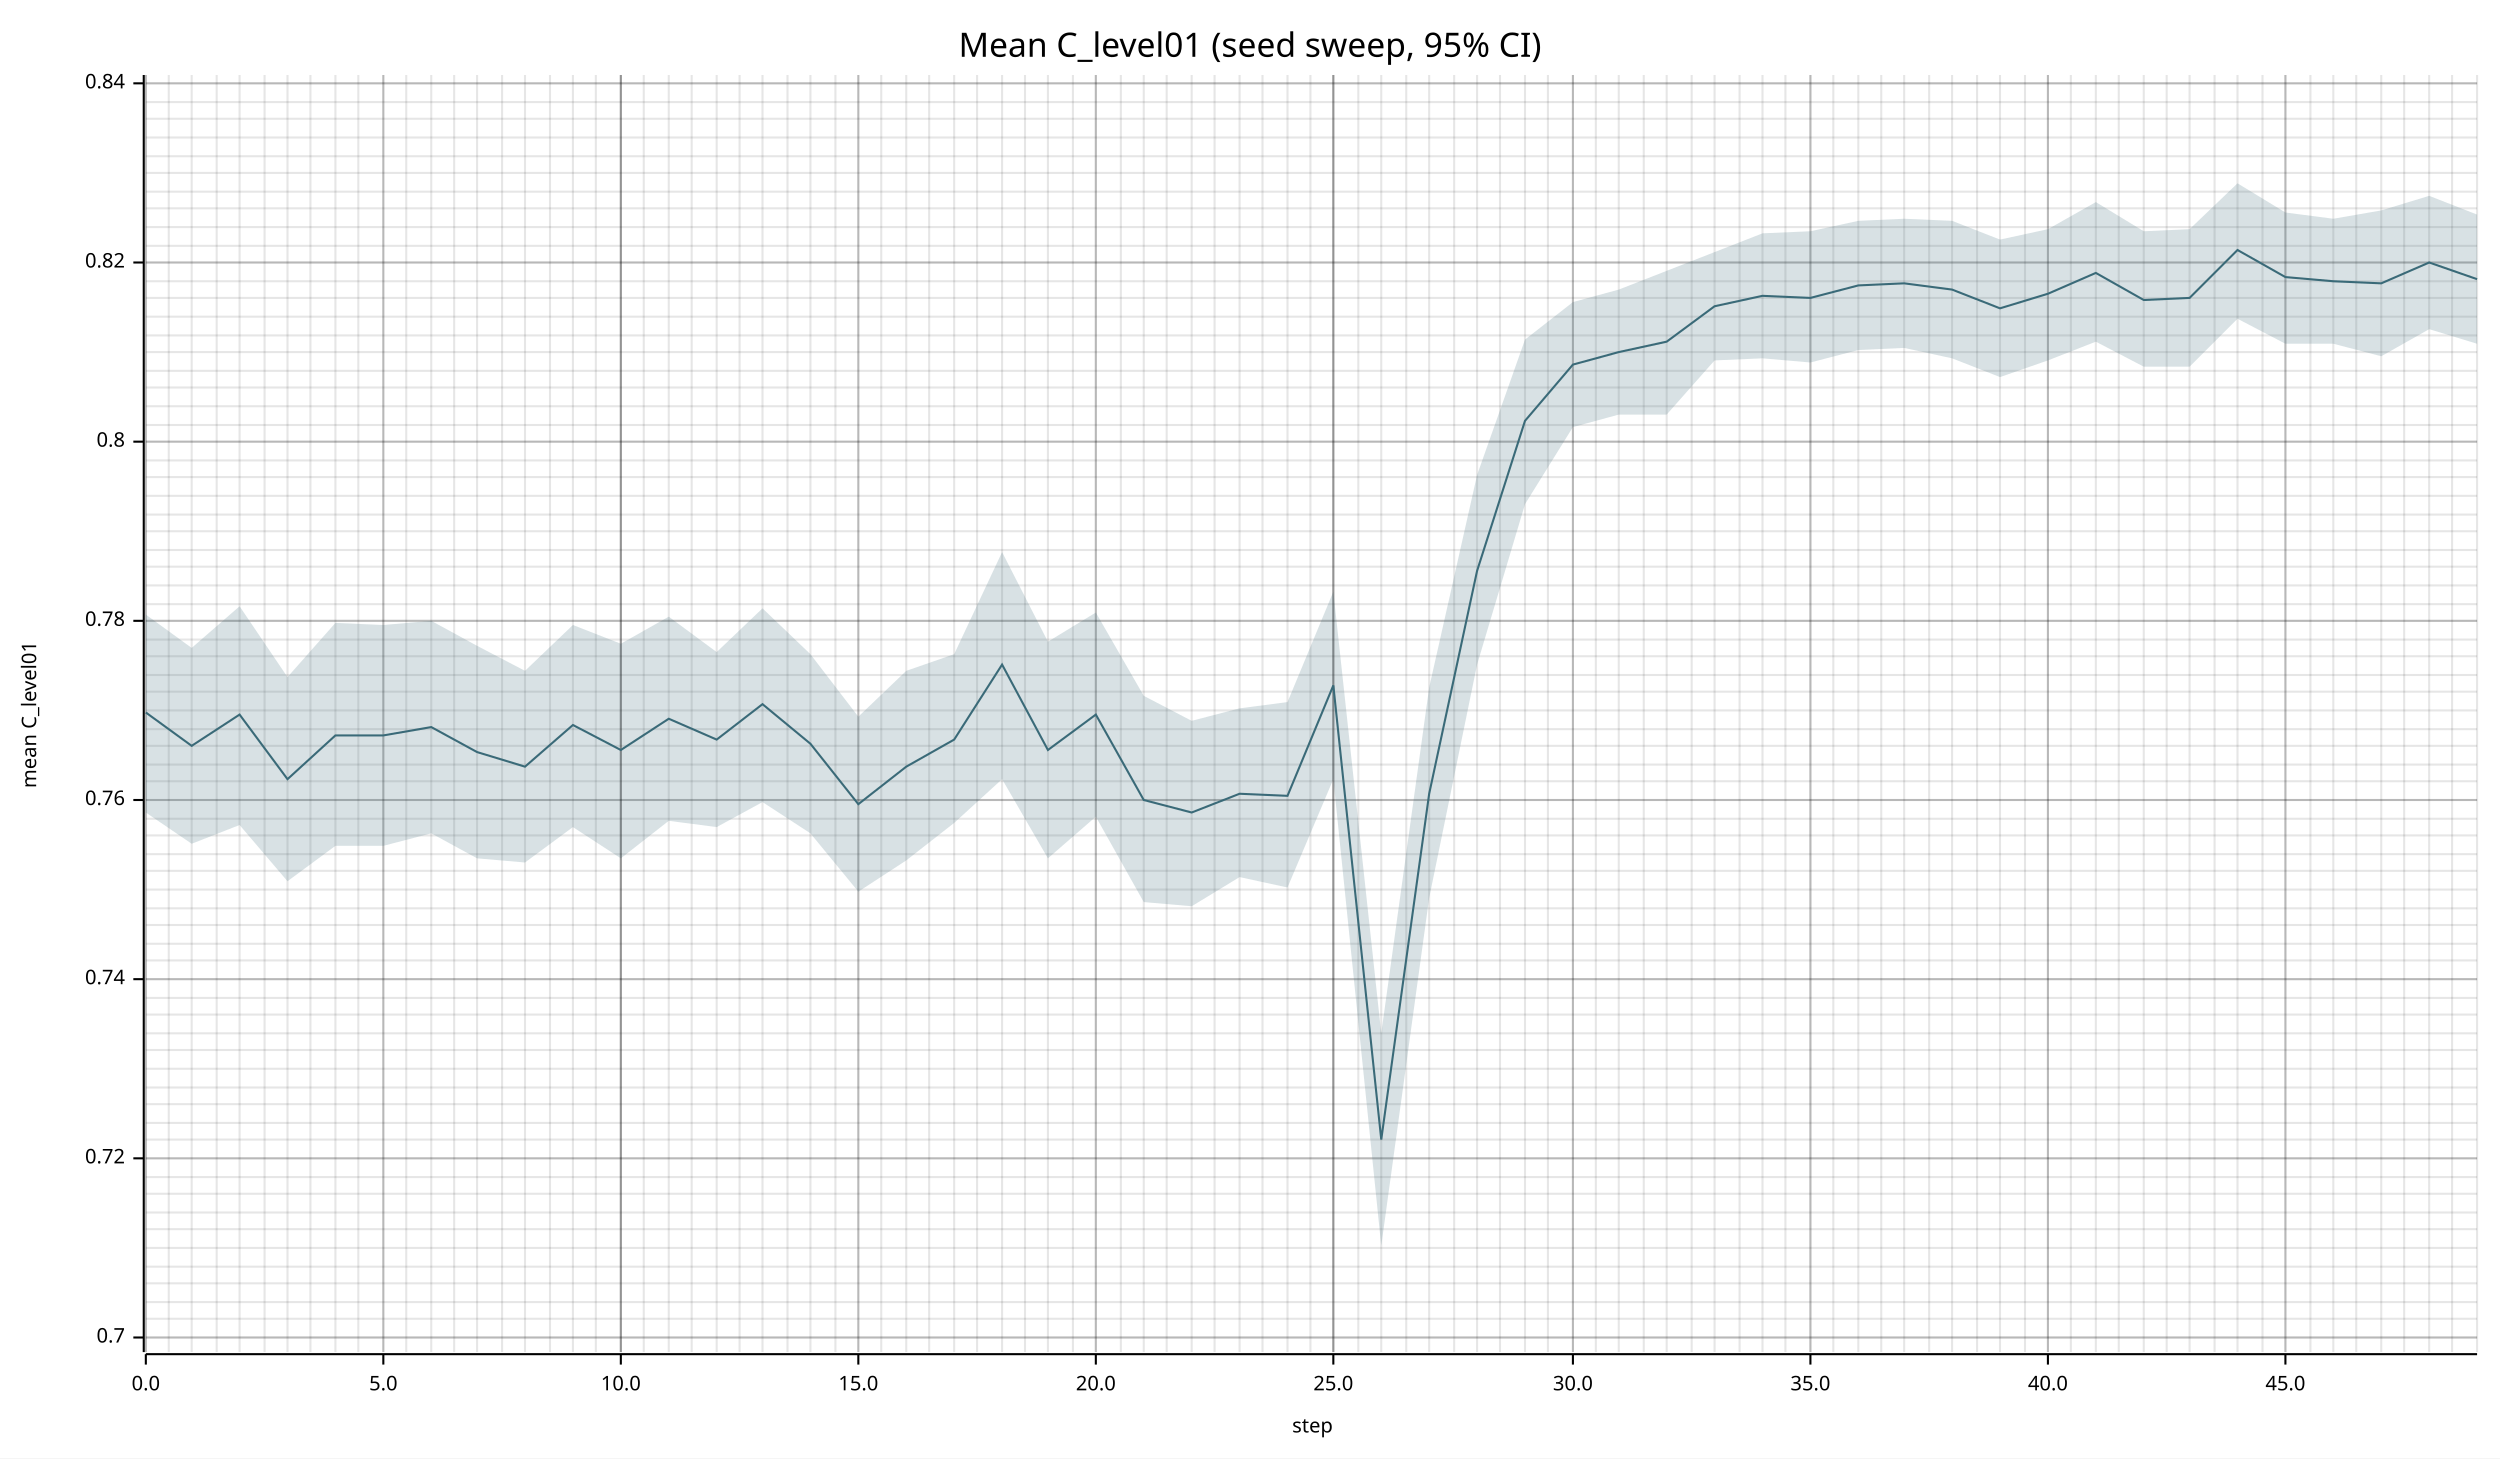
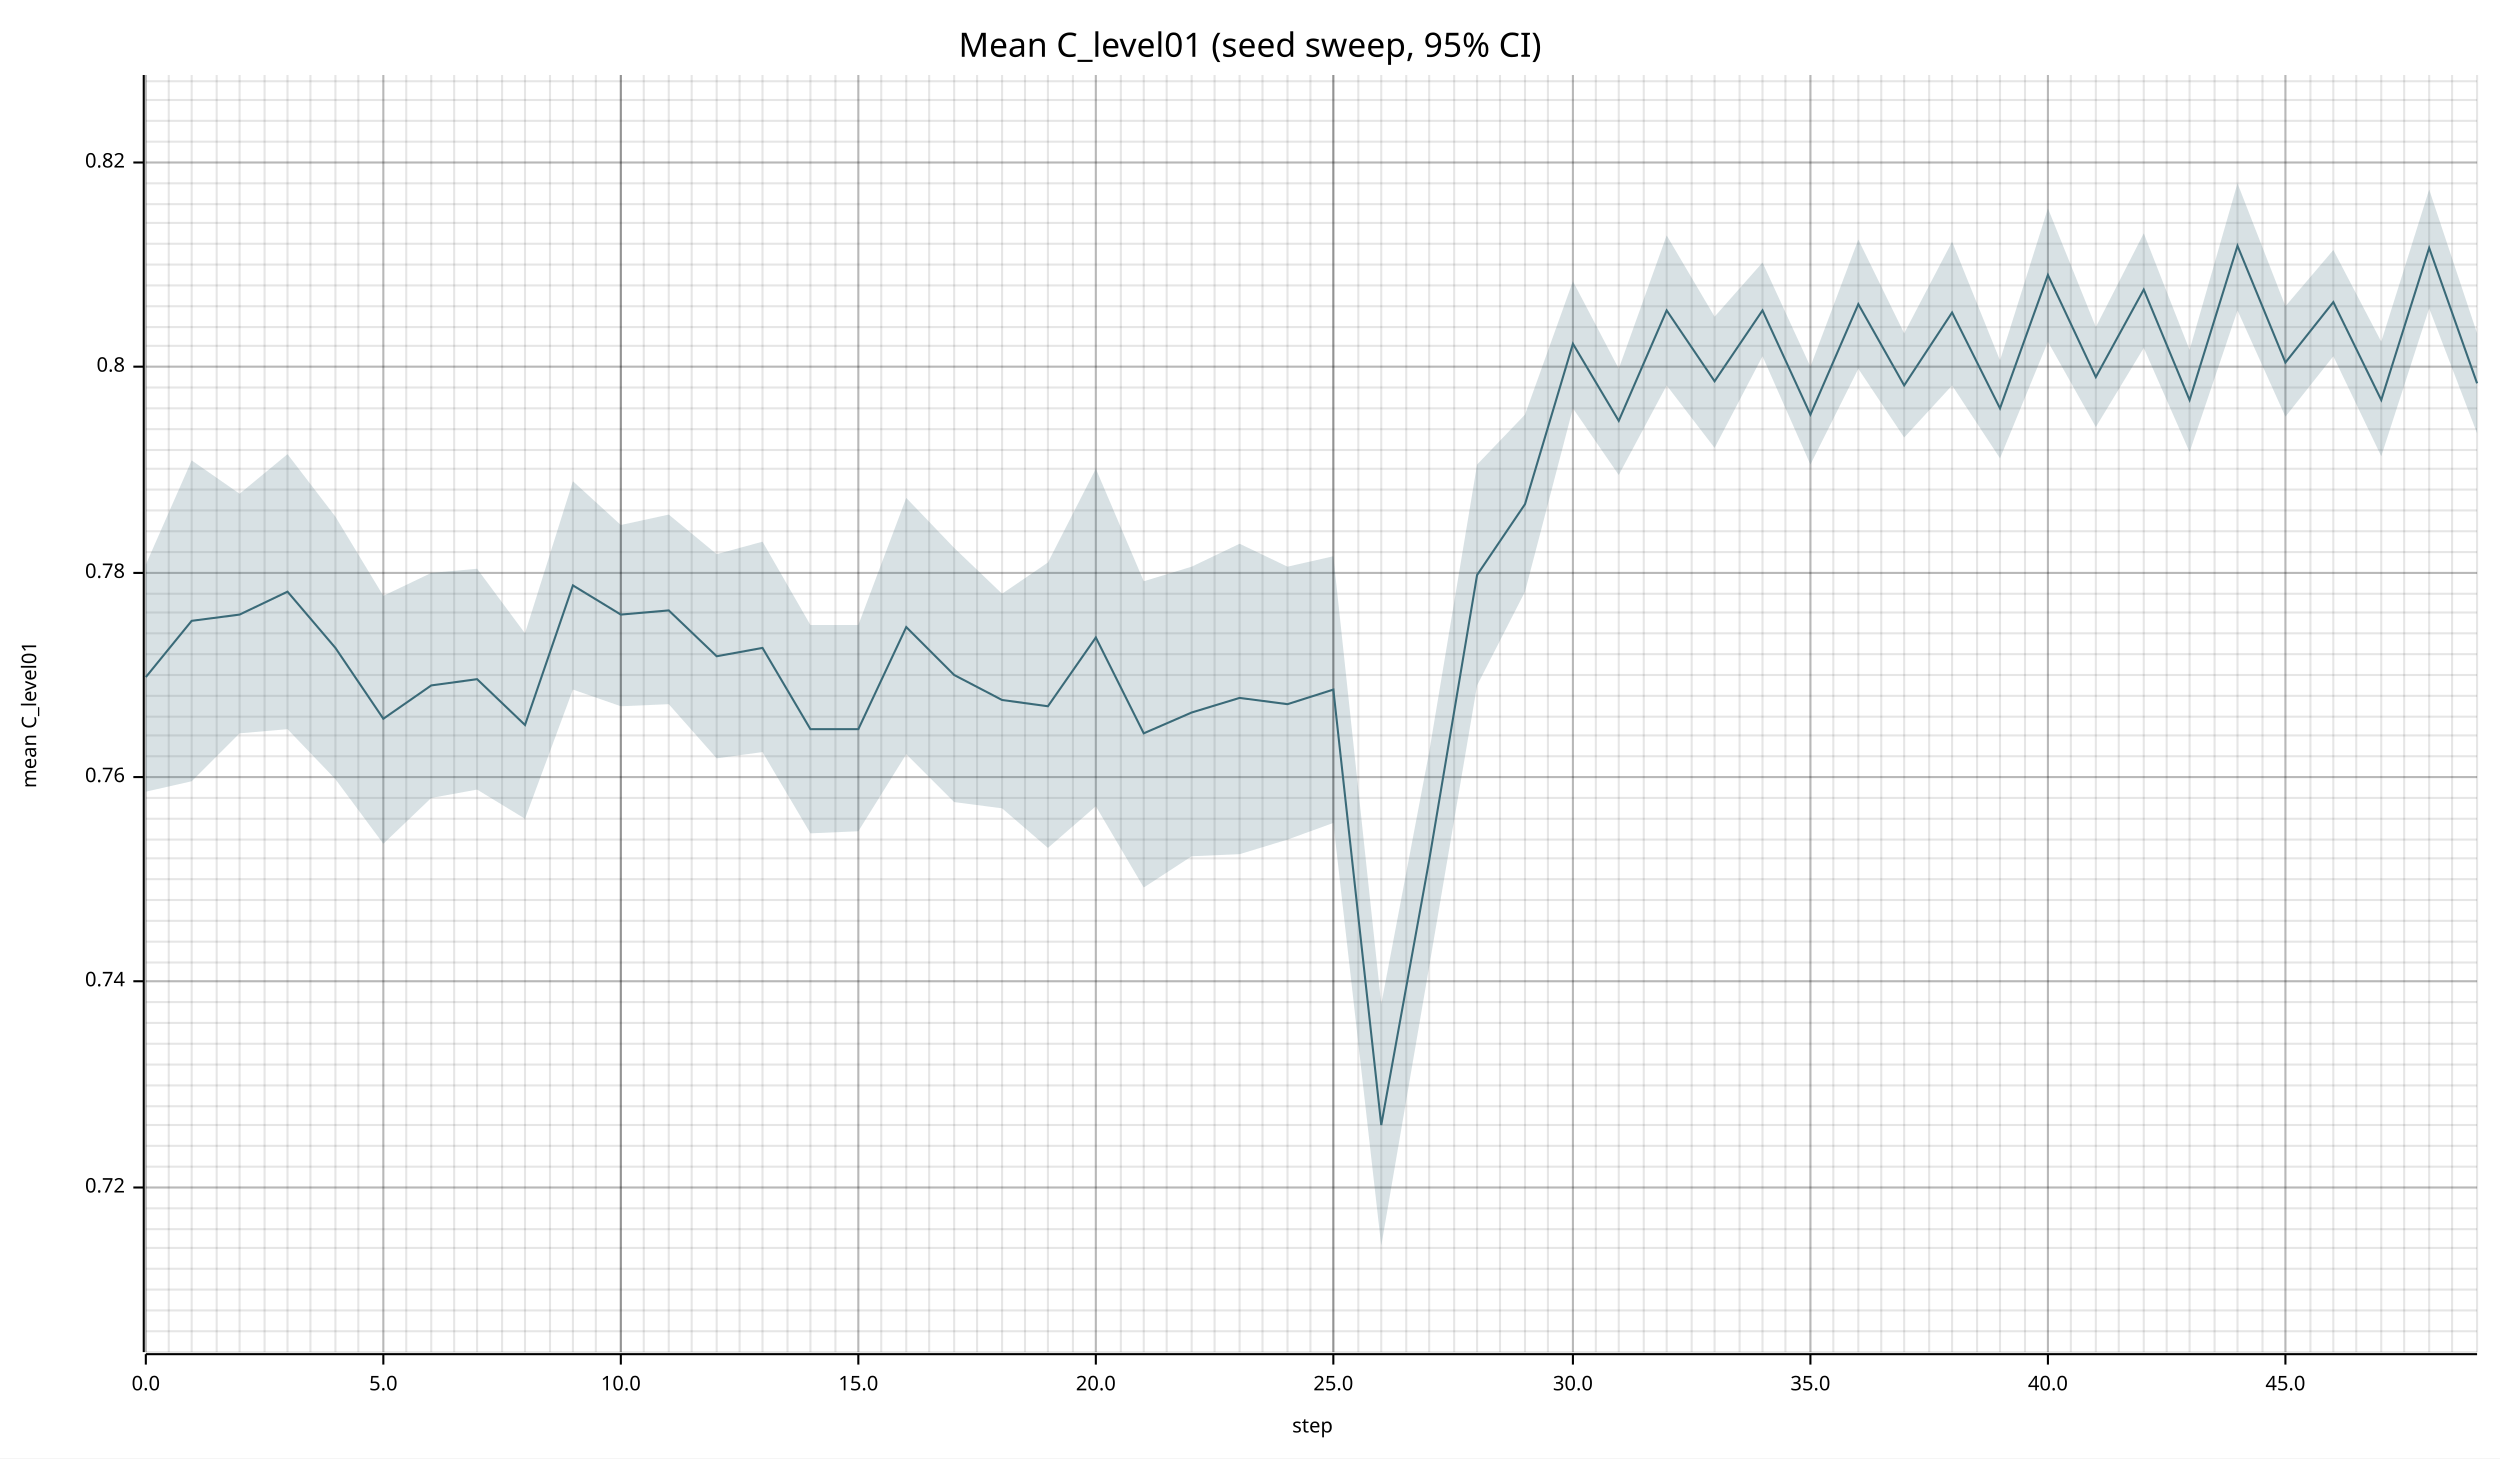
<svg xmlns="http://www.w3.org/2000/svg" width="1200" height="700" viewBox="0 0 1200 700">
  <rect x="0" y="0" width="1200" height="700" opacity="1" fill="#FFFFFF" stroke="none" />
  <text x="600" y="15" dy="0.76em" text-anchor="middle" font-family="sans-serif" font-size="16.129" opacity="1" fill="#000000">
Mean C_level01 (seed sweep, 95% CI)
</text>
  <line opacity="0.1" stroke="#000000" stroke-width="1" x1="70" y1="649" x2="70" y2="36" />
  <line opacity="0.1" stroke="#000000" stroke-width="1" x1="81" y1="649" x2="81" y2="36" />
  <line opacity="0.1" stroke="#000000" stroke-width="1" x1="92" y1="649" x2="92" y2="36" />
  <line opacity="0.1" stroke="#000000" stroke-width="1" x1="104" y1="649" x2="104" y2="36" />
  <line opacity="0.1" stroke="#000000" stroke-width="1" x1="115" y1="649" x2="115" y2="36" />
  <line opacity="0.1" stroke="#000000" stroke-width="1" x1="127" y1="649" x2="127" y2="36" />
  <line opacity="0.1" stroke="#000000" stroke-width="1" x1="138" y1="649" x2="138" y2="36" />
  <line opacity="0.1" stroke="#000000" stroke-width="1" x1="149" y1="649" x2="149" y2="36" />
  <line opacity="0.1" stroke="#000000" stroke-width="1" x1="161" y1="649" x2="161" y2="36" />
  <line opacity="0.1" stroke="#000000" stroke-width="1" x1="172" y1="649" x2="172" y2="36" />
  <line opacity="0.1" stroke="#000000" stroke-width="1" x1="184" y1="649" x2="184" y2="36" />
  <line opacity="0.1" stroke="#000000" stroke-width="1" x1="195" y1="649" x2="195" y2="36" />
  <line opacity="0.1" stroke="#000000" stroke-width="1" x1="207" y1="649" x2="207" y2="36" />
  <line opacity="0.1" stroke="#000000" stroke-width="1" x1="218" y1="649" x2="218" y2="36" />
  <line opacity="0.1" stroke="#000000" stroke-width="1" x1="229" y1="649" x2="229" y2="36" />
  <line opacity="0.1" stroke="#000000" stroke-width="1" x1="241" y1="649" x2="241" y2="36" />
  <line opacity="0.1" stroke="#000000" stroke-width="1" x1="252" y1="649" x2="252" y2="36" />
  <line opacity="0.1" stroke="#000000" stroke-width="1" x1="264" y1="649" x2="264" y2="36" />
  <line opacity="0.1" stroke="#000000" stroke-width="1" x1="275" y1="649" x2="275" y2="36" />
  <line opacity="0.1" stroke="#000000" stroke-width="1" x1="286" y1="649" x2="286" y2="36" />
  <line opacity="0.1" stroke="#000000" stroke-width="1" x1="298" y1="649" x2="298" y2="36" />
  <line opacity="0.1" stroke="#000000" stroke-width="1" x1="309" y1="649" x2="309" y2="36" />
  <line opacity="0.1" stroke="#000000" stroke-width="1" x1="321" y1="649" x2="321" y2="36" />
  <line opacity="0.1" stroke="#000000" stroke-width="1" x1="332" y1="649" x2="332" y2="36" />
  <line opacity="0.1" stroke="#000000" stroke-width="1" x1="344" y1="649" x2="344" y2="36" />
  <line opacity="0.1" stroke="#000000" stroke-width="1" x1="355" y1="649" x2="355" y2="36" />
  <line opacity="0.1" stroke="#000000" stroke-width="1" x1="366" y1="649" x2="366" y2="36" />
  <line opacity="0.1" stroke="#000000" stroke-width="1" x1="378" y1="649" x2="378" y2="36" />
  <line opacity="0.1" stroke="#000000" stroke-width="1" x1="389" y1="649" x2="389" y2="36" />
  <line opacity="0.1" stroke="#000000" stroke-width="1" x1="401" y1="649" x2="401" y2="36" />
  <line opacity="0.1" stroke="#000000" stroke-width="1" x1="412" y1="649" x2="412" y2="36" />
  <line opacity="0.1" stroke="#000000" stroke-width="1" x1="423" y1="649" x2="423" y2="36" />
  <line opacity="0.1" stroke="#000000" stroke-width="1" x1="435" y1="649" x2="435" y2="36" />
  <line opacity="0.1" stroke="#000000" stroke-width="1" x1="446" y1="649" x2="446" y2="36" />
  <line opacity="0.1" stroke="#000000" stroke-width="1" x1="458" y1="649" x2="458" y2="36" />
  <line opacity="0.1" stroke="#000000" stroke-width="1" x1="469" y1="649" x2="469" y2="36" />
  <line opacity="0.1" stroke="#000000" stroke-width="1" x1="481" y1="649" x2="481" y2="36" />
  <line opacity="0.1" stroke="#000000" stroke-width="1" x1="492" y1="649" x2="492" y2="36" />
  <line opacity="0.1" stroke="#000000" stroke-width="1" x1="503" y1="649" x2="503" y2="36" />
  <line opacity="0.1" stroke="#000000" stroke-width="1" x1="515" y1="649" x2="515" y2="36" />
  <line opacity="0.1" stroke="#000000" stroke-width="1" x1="526" y1="649" x2="526" y2="36" />
  <line opacity="0.1" stroke="#000000" stroke-width="1" x1="538" y1="649" x2="538" y2="36" />
  <line opacity="0.1" stroke="#000000" stroke-width="1" x1="549" y1="649" x2="549" y2="36" />
  <line opacity="0.1" stroke="#000000" stroke-width="1" x1="560" y1="649" x2="560" y2="36" />
  <line opacity="0.1" stroke="#000000" stroke-width="1" x1="572" y1="649" x2="572" y2="36" />
  <line opacity="0.1" stroke="#000000" stroke-width="1" x1="583" y1="649" x2="583" y2="36" />
  <line opacity="0.1" stroke="#000000" stroke-width="1" x1="595" y1="649" x2="595" y2="36" />
  <line opacity="0.1" stroke="#000000" stroke-width="1" x1="606" y1="649" x2="606" y2="36" />
  <line opacity="0.1" stroke="#000000" stroke-width="1" x1="618" y1="649" x2="618" y2="36" />
  <line opacity="0.1" stroke="#000000" stroke-width="1" x1="629" y1="649" x2="629" y2="36" />
  <line opacity="0.1" stroke="#000000" stroke-width="1" x1="640" y1="649" x2="640" y2="36" />
  <line opacity="0.1" stroke="#000000" stroke-width="1" x1="652" y1="649" x2="652" y2="36" />
  <line opacity="0.1" stroke="#000000" stroke-width="1" x1="663" y1="649" x2="663" y2="36" />
  <line opacity="0.1" stroke="#000000" stroke-width="1" x1="675" y1="649" x2="675" y2="36" />
  <line opacity="0.1" stroke="#000000" stroke-width="1" x1="686" y1="649" x2="686" y2="36" />
  <line opacity="0.1" stroke="#000000" stroke-width="1" x1="698" y1="649" x2="698" y2="36" />
  <line opacity="0.1" stroke="#000000" stroke-width="1" x1="709" y1="649" x2="709" y2="36" />
  <line opacity="0.1" stroke="#000000" stroke-width="1" x1="720" y1="649" x2="720" y2="36" />
  <line opacity="0.1" stroke="#000000" stroke-width="1" x1="732" y1="649" x2="732" y2="36" />
  <line opacity="0.1" stroke="#000000" stroke-width="1" x1="743" y1="649" x2="743" y2="36" />
  <line opacity="0.1" stroke="#000000" stroke-width="1" x1="755" y1="649" x2="755" y2="36" />
  <line opacity="0.1" stroke="#000000" stroke-width="1" x1="766" y1="649" x2="766" y2="36" />
  <line opacity="0.1" stroke="#000000" stroke-width="1" x1="777" y1="649" x2="777" y2="36" />
  <line opacity="0.1" stroke="#000000" stroke-width="1" x1="789" y1="649" x2="789" y2="36" />
  <line opacity="0.1" stroke="#000000" stroke-width="1" x1="800" y1="649" x2="800" y2="36" />
  <line opacity="0.1" stroke="#000000" stroke-width="1" x1="812" y1="649" x2="812" y2="36" />
  <line opacity="0.1" stroke="#000000" stroke-width="1" x1="823" y1="649" x2="823" y2="36" />
  <line opacity="0.1" stroke="#000000" stroke-width="1" x1="835" y1="649" x2="835" y2="36" />
  <line opacity="0.1" stroke="#000000" stroke-width="1" x1="846" y1="649" x2="846" y2="36" />
  <line opacity="0.1" stroke="#000000" stroke-width="1" x1="857" y1="649" x2="857" y2="36" />
  <line opacity="0.1" stroke="#000000" stroke-width="1" x1="869" y1="649" x2="869" y2="36" />
  <line opacity="0.1" stroke="#000000" stroke-width="1" x1="880" y1="649" x2="880" y2="36" />
  <line opacity="0.1" stroke="#000000" stroke-width="1" x1="892" y1="649" x2="892" y2="36" />
  <line opacity="0.1" stroke="#000000" stroke-width="1" x1="903" y1="649" x2="903" y2="36" />
  <line opacity="0.1" stroke="#000000" stroke-width="1" x1="914" y1="649" x2="914" y2="36" />
  <line opacity="0.1" stroke="#000000" stroke-width="1" x1="926" y1="649" x2="926" y2="36" />
  <line opacity="0.1" stroke="#000000" stroke-width="1" x1="937" y1="649" x2="937" y2="36" />
  <line opacity="0.1" stroke="#000000" stroke-width="1" x1="949" y1="649" x2="949" y2="36" />
  <line opacity="0.1" stroke="#000000" stroke-width="1" x1="960" y1="649" x2="960" y2="36" />
  <line opacity="0.1" stroke="#000000" stroke-width="1" x1="972" y1="649" x2="972" y2="36" />
  <line opacity="0.1" stroke="#000000" stroke-width="1" x1="983" y1="649" x2="983" y2="36" />
  <line opacity="0.1" stroke="#000000" stroke-width="1" x1="994" y1="649" x2="994" y2="36" />
  <line opacity="0.1" stroke="#000000" stroke-width="1" x1="1006" y1="649" x2="1006" y2="36" />
  <line opacity="0.1" stroke="#000000" stroke-width="1" x1="1017" y1="649" x2="1017" y2="36" />
  <line opacity="0.1" stroke="#000000" stroke-width="1" x1="1029" y1="649" x2="1029" y2="36" />
  <line opacity="0.1" stroke="#000000" stroke-width="1" x1="1040" y1="649" x2="1040" y2="36" />
  <line opacity="0.1" stroke="#000000" stroke-width="1" x1="1051" y1="649" x2="1051" y2="36" />
  <line opacity="0.1" stroke="#000000" stroke-width="1" x1="1063" y1="649" x2="1063" y2="36" />
  <line opacity="0.1" stroke="#000000" stroke-width="1" x1="1074" y1="649" x2="1074" y2="36" />
  <line opacity="0.1" stroke="#000000" stroke-width="1" x1="1086" y1="649" x2="1086" y2="36" />
  <line opacity="0.1" stroke="#000000" stroke-width="1" x1="1097" y1="649" x2="1097" y2="36" />
  <line opacity="0.1" stroke="#000000" stroke-width="1" x1="1109" y1="649" x2="1109" y2="36" />
  <line opacity="0.1" stroke="#000000" stroke-width="1" x1="1120" y1="649" x2="1120" y2="36" />
  <line opacity="0.1" stroke="#000000" stroke-width="1" x1="1131" y1="649" x2="1131" y2="36" />
  <line opacity="0.1" stroke="#000000" stroke-width="1" x1="1143" y1="649" x2="1143" y2="36" />
  <line opacity="0.1" stroke="#000000" stroke-width="1" x1="1154" y1="649" x2="1154" y2="36" />
  <line opacity="0.1" stroke="#000000" stroke-width="1" x1="1166" y1="649" x2="1166" y2="36" />
  <line opacity="0.1" stroke="#000000" stroke-width="1" x1="1177" y1="649" x2="1177" y2="36" />
  <line opacity="0.1" stroke="#000000" stroke-width="1" x1="1189" y1="649" x2="1189" y2="36" />
-   <line opacity="0.1" stroke="#000000" stroke-width="1" x1="70" y1="642" x2="1189" y2="642" />
-   <line opacity="0.1" stroke="#000000" stroke-width="1" x1="70" y1="633" x2="1189" y2="633" />
-   <line opacity="0.1" stroke="#000000" stroke-width="1" x1="70" y1="625" x2="1189" y2="625" />
-   <line opacity="0.1" stroke="#000000" stroke-width="1" x1="70" y1="616" x2="1189" y2="616" />
-   <line opacity="0.1" stroke="#000000" stroke-width="1" x1="70" y1="608" x2="1189" y2="608" />
+   <line opacity="0.1" stroke="#000000" stroke-width="1" x1="70" y1="649" x2="1189" y2="649" />
+   <line opacity="0.1" stroke="#000000" stroke-width="1" x1="70" y1="639" x2="1189" y2="639" />
+   <line opacity="0.1" stroke="#000000" stroke-width="1" x1="70" y1="629" x2="1189" y2="629" />
+   <line opacity="0.1" stroke="#000000" stroke-width="1" x1="70" y1="619" x2="1189" y2="619" />
+   <line opacity="0.1" stroke="#000000" stroke-width="1" x1="70" y1="609" x2="1189" y2="609" />
  <line opacity="0.1" stroke="#000000" stroke-width="1" x1="70" y1="599" x2="1189" y2="599" />
  <line opacity="0.1" stroke="#000000" stroke-width="1" x1="70" y1="590" x2="1189" y2="590" />
-   <line opacity="0.1" stroke="#000000" stroke-width="1" x1="70" y1="582" x2="1189" y2="582" />
-   <line opacity="0.1" stroke="#000000" stroke-width="1" x1="70" y1="573" x2="1189" y2="573" />
-   <line opacity="0.1" stroke="#000000" stroke-width="1" x1="70" y1="565" x2="1189" y2="565" />
-   <line opacity="0.1" stroke="#000000" stroke-width="1" x1="70" y1="556" x2="1189" y2="556" />
-   <line opacity="0.1" stroke="#000000" stroke-width="1" x1="70" y1="547" x2="1189" y2="547" />
-   <line opacity="0.1" stroke="#000000" stroke-width="1" x1="70" y1="539" x2="1189" y2="539" />
-   <line opacity="0.1" stroke="#000000" stroke-width="1" x1="70" y1="530" x2="1189" y2="530" />
-   <line opacity="0.1" stroke="#000000" stroke-width="1" x1="70" y1="522" x2="1189" y2="522" />
-   <line opacity="0.1" stroke="#000000" stroke-width="1" x1="70" y1="513" x2="1189" y2="513" />
-   <line opacity="0.1" stroke="#000000" stroke-width="1" x1="70" y1="504" x2="1189" y2="504" />
-   <line opacity="0.1" stroke="#000000" stroke-width="1" x1="70" y1="496" x2="1189" y2="496" />
-   <line opacity="0.1" stroke="#000000" stroke-width="1" x1="70" y1="487" x2="1189" y2="487" />
-   <line opacity="0.1" stroke="#000000" stroke-width="1" x1="70" y1="479" x2="1189" y2="479" />
-   <line opacity="0.1" stroke="#000000" stroke-width="1" x1="70" y1="470" x2="1189" y2="470" />
-   <line opacity="0.1" stroke="#000000" stroke-width="1" x1="70" y1="461" x2="1189" y2="461" />
-   <line opacity="0.1" stroke="#000000" stroke-width="1" x1="70" y1="453" x2="1189" y2="453" />
-   <line opacity="0.1" stroke="#000000" stroke-width="1" x1="70" y1="444" x2="1189" y2="444" />
-   <line opacity="0.1" stroke="#000000" stroke-width="1" x1="70" y1="436" x2="1189" y2="436" />
-   <line opacity="0.1" stroke="#000000" stroke-width="1" x1="70" y1="427" x2="1189" y2="427" />
-   <line opacity="0.1" stroke="#000000" stroke-width="1" x1="70" y1="418" x2="1189" y2="418" />
-   <line opacity="0.1" stroke="#000000" stroke-width="1" x1="70" y1="410" x2="1189" y2="410" />
-   <line opacity="0.1" stroke="#000000" stroke-width="1" x1="70" y1="401" x2="1189" y2="401" />
+   <line opacity="0.1" stroke="#000000" stroke-width="1" x1="70" y1="580" x2="1189" y2="580" />
+   <line opacity="0.1" stroke="#000000" stroke-width="1" x1="70" y1="570" x2="1189" y2="570" />
+   <line opacity="0.1" stroke="#000000" stroke-width="1" x1="70" y1="560" x2="1189" y2="560" />
+   <line opacity="0.1" stroke="#000000" stroke-width="1" x1="70" y1="550" x2="1189" y2="550" />
+   <line opacity="0.1" stroke="#000000" stroke-width="1" x1="70" y1="540" x2="1189" y2="540" />
+   <line opacity="0.1" stroke="#000000" stroke-width="1" x1="70" y1="531" x2="1189" y2="531" />
+   <line opacity="0.1" stroke="#000000" stroke-width="1" x1="70" y1="521" x2="1189" y2="521" />
+   <line opacity="0.1" stroke="#000000" stroke-width="1" x1="70" y1="511" x2="1189" y2="511" />
+   <line opacity="0.1" stroke="#000000" stroke-width="1" x1="70" y1="501" x2="1189" y2="501" />
+   <line opacity="0.1" stroke="#000000" stroke-width="1" x1="70" y1="491" x2="1189" y2="491" />
+   <line opacity="0.1" stroke="#000000" stroke-width="1" x1="70" y1="481" x2="1189" y2="481" />
+   <line opacity="0.1" stroke="#000000" stroke-width="1" x1="70" y1="471" x2="1189" y2="471" />
+   <line opacity="0.1" stroke="#000000" stroke-width="1" x1="70" y1="462" x2="1189" y2="462" />
+   <line opacity="0.1" stroke="#000000" stroke-width="1" x1="70" y1="452" x2="1189" y2="452" />
+   <line opacity="0.1" stroke="#000000" stroke-width="1" x1="70" y1="442" x2="1189" y2="442" />
+   <line opacity="0.1" stroke="#000000" stroke-width="1" x1="70" y1="432" x2="1189" y2="432" />
+   <line opacity="0.1" stroke="#000000" stroke-width="1" x1="70" y1="422" x2="1189" y2="422" />
+   <line opacity="0.1" stroke="#000000" stroke-width="1" x1="70" y1="412" x2="1189" y2="412" />
+   <line opacity="0.1" stroke="#000000" stroke-width="1" x1="70" y1="403" x2="1189" y2="403" />
  <line opacity="0.1" stroke="#000000" stroke-width="1" x1="70" y1="393" x2="1189" y2="393" />
-   <line opacity="0.1" stroke="#000000" stroke-width="1" x1="70" y1="384" x2="1189" y2="384" />
-   <line opacity="0.1" stroke="#000000" stroke-width="1" x1="70" y1="375" x2="1189" y2="375" />
-   <line opacity="0.1" stroke="#000000" stroke-width="1" x1="70" y1="367" x2="1189" y2="367" />
-   <line opacity="0.1" stroke="#000000" stroke-width="1" x1="70" y1="358" x2="1189" y2="358" />
-   <line opacity="0.1" stroke="#000000" stroke-width="1" x1="70" y1="350" x2="1189" y2="350" />
-   <line opacity="0.1" stroke="#000000" stroke-width="1" x1="70" y1="341" x2="1189" y2="341" />
-   <line opacity="0.1" stroke="#000000" stroke-width="1" x1="70" y1="332" x2="1189" y2="332" />
+   <line opacity="0.1" stroke="#000000" stroke-width="1" x1="70" y1="383" x2="1189" y2="383" />
+   <line opacity="0.1" stroke="#000000" stroke-width="1" x1="70" y1="373" x2="1189" y2="373" />
+   <line opacity="0.1" stroke="#000000" stroke-width="1" x1="70" y1="363" x2="1189" y2="363" />
+   <line opacity="0.1" stroke="#000000" stroke-width="1" x1="70" y1="353" x2="1189" y2="353" />
+   <line opacity="0.1" stroke="#000000" stroke-width="1" x1="70" y1="344" x2="1189" y2="344" />
+   <line opacity="0.1" stroke="#000000" stroke-width="1" x1="70" y1="334" x2="1189" y2="334" />
  <line opacity="0.1" stroke="#000000" stroke-width="1" x1="70" y1="324" x2="1189" y2="324" />
-   <line opacity="0.1" stroke="#000000" stroke-width="1" x1="70" y1="315" x2="1189" y2="315" />
-   <line opacity="0.1" stroke="#000000" stroke-width="1" x1="70" y1="307" x2="1189" y2="307" />
-   <line opacity="0.1" stroke="#000000" stroke-width="1" x1="70" y1="298" x2="1189" y2="298" />
-   <line opacity="0.1" stroke="#000000" stroke-width="1" x1="70" y1="290" x2="1189" y2="290" />
-   <line opacity="0.1" stroke="#000000" stroke-width="1" x1="70" y1="281" x2="1189" y2="281" />
-   <line opacity="0.1" stroke="#000000" stroke-width="1" x1="70" y1="272" x2="1189" y2="272" />
-   <line opacity="0.1" stroke="#000000" stroke-width="1" x1="70" y1="264" x2="1189" y2="264" />
+   <line opacity="0.1" stroke="#000000" stroke-width="1" x1="70" y1="314" x2="1189" y2="314" />
+   <line opacity="0.1" stroke="#000000" stroke-width="1" x1="70" y1="304" x2="1189" y2="304" />
+   <line opacity="0.1" stroke="#000000" stroke-width="1" x1="70" y1="294" x2="1189" y2="294" />
+   <line opacity="0.1" stroke="#000000" stroke-width="1" x1="70" y1="285" x2="1189" y2="285" />
+   <line opacity="0.1" stroke="#000000" stroke-width="1" x1="70" y1="275" x2="1189" y2="275" />
+   <line opacity="0.1" stroke="#000000" stroke-width="1" x1="70" y1="265" x2="1189" y2="265" />
  <line opacity="0.1" stroke="#000000" stroke-width="1" x1="70" y1="255" x2="1189" y2="255" />
-   <line opacity="0.1" stroke="#000000" stroke-width="1" x1="70" y1="247" x2="1189" y2="247" />
-   <line opacity="0.1" stroke="#000000" stroke-width="1" x1="70" y1="238" x2="1189" y2="238" />
-   <line opacity="0.1" stroke="#000000" stroke-width="1" x1="70" y1="229" x2="1189" y2="229" />
-   <line opacity="0.1" stroke="#000000" stroke-width="1" x1="70" y1="221" x2="1189" y2="221" />
-   <line opacity="0.1" stroke="#000000" stroke-width="1" x1="70" y1="212" x2="1189" y2="212" />
-   <line opacity="0.1" stroke="#000000" stroke-width="1" x1="70" y1="204" x2="1189" y2="204" />
-   <line opacity="0.1" stroke="#000000" stroke-width="1" x1="70" y1="195" x2="1189" y2="195" />
+   <line opacity="0.1" stroke="#000000" stroke-width="1" x1="70" y1="245" x2="1189" y2="245" />
+   <line opacity="0.1" stroke="#000000" stroke-width="1" x1="70" y1="235" x2="1189" y2="235" />
+   <line opacity="0.1" stroke="#000000" stroke-width="1" x1="70" y1="225" x2="1189" y2="225" />
+   <line opacity="0.1" stroke="#000000" stroke-width="1" x1="70" y1="216" x2="1189" y2="216" />
+   <line opacity="0.1" stroke="#000000" stroke-width="1" x1="70" y1="206" x2="1189" y2="206" />
+   <line opacity="0.1" stroke="#000000" stroke-width="1" x1="70" y1="196" x2="1189" y2="196" />
  <line opacity="0.1" stroke="#000000" stroke-width="1" x1="70" y1="186" x2="1189" y2="186" />
-   <line opacity="0.1" stroke="#000000" stroke-width="1" x1="70" y1="178" x2="1189" y2="178" />
-   <line opacity="0.1" stroke="#000000" stroke-width="1" x1="70" y1="169" x2="1189" y2="169" />
-   <line opacity="0.1" stroke="#000000" stroke-width="1" x1="70" y1="161" x2="1189" y2="161" />
-   <line opacity="0.1" stroke="#000000" stroke-width="1" x1="70" y1="152" x2="1189" y2="152" />
-   <line opacity="0.1" stroke="#000000" stroke-width="1" x1="70" y1="143" x2="1189" y2="143" />
-   <line opacity="0.1" stroke="#000000" stroke-width="1" x1="70" y1="135" x2="1189" y2="135" />
-   <line opacity="0.1" stroke="#000000" stroke-width="1" x1="70" y1="126" x2="1189" y2="126" />
-   <line opacity="0.1" stroke="#000000" stroke-width="1" x1="70" y1="118" x2="1189" y2="118" />
-   <line opacity="0.1" stroke="#000000" stroke-width="1" x1="70" y1="109" x2="1189" y2="109" />
-   <line opacity="0.1" stroke="#000000" stroke-width="1" x1="70" y1="100" x2="1189" y2="100" />
-   <line opacity="0.1" stroke="#000000" stroke-width="1" x1="70" y1="92" x2="1189" y2="92" />
-   <line opacity="0.1" stroke="#000000" stroke-width="1" x1="70" y1="83" x2="1189" y2="83" />
-   <line opacity="0.1" stroke="#000000" stroke-width="1" x1="70" y1="75" x2="1189" y2="75" />
-   <line opacity="0.1" stroke="#000000" stroke-width="1" x1="70" y1="66" x2="1189" y2="66" />
-   <line opacity="0.1" stroke="#000000" stroke-width="1" x1="70" y1="57" x2="1189" y2="57" />
-   <line opacity="0.1" stroke="#000000" stroke-width="1" x1="70" y1="49" x2="1189" y2="49" />
-   <line opacity="0.1" stroke="#000000" stroke-width="1" x1="70" y1="40" x2="1189" y2="40" />
+   <line opacity="0.1" stroke="#000000" stroke-width="1" x1="70" y1="176" x2="1189" y2="176" />
+   <line opacity="0.1" stroke="#000000" stroke-width="1" x1="70" y1="166" x2="1189" y2="166" />
+   <line opacity="0.1" stroke="#000000" stroke-width="1" x1="70" y1="157" x2="1189" y2="157" />
+   <line opacity="0.1" stroke="#000000" stroke-width="1" x1="70" y1="147" x2="1189" y2="147" />
+   <line opacity="0.1" stroke="#000000" stroke-width="1" x1="70" y1="137" x2="1189" y2="137" />
+   <line opacity="0.1" stroke="#000000" stroke-width="1" x1="70" y1="127" x2="1189" y2="127" />
+   <line opacity="0.1" stroke="#000000" stroke-width="1" x1="70" y1="117" x2="1189" y2="117" />
+   <line opacity="0.1" stroke="#000000" stroke-width="1" x1="70" y1="107" x2="1189" y2="107" />
+   <line opacity="0.1" stroke="#000000" stroke-width="1" x1="70" y1="98" x2="1189" y2="98" />
+   <line opacity="0.1" stroke="#000000" stroke-width="1" x1="70" y1="88" x2="1189" y2="88" />
+   <line opacity="0.1" stroke="#000000" stroke-width="1" x1="70" y1="78" x2="1189" y2="78" />
+   <line opacity="0.1" stroke="#000000" stroke-width="1" x1="70" y1="68" x2="1189" y2="68" />
+   <line opacity="0.1" stroke="#000000" stroke-width="1" x1="70" y1="58" x2="1189" y2="58" />
+   <line opacity="0.1" stroke="#000000" stroke-width="1" x1="70" y1="48" x2="1189" y2="48" />
+   <line opacity="0.1" stroke="#000000" stroke-width="1" x1="70" y1="39" x2="1189" y2="39" />
  <text x="10" y="343" dy="0.76em" text-anchor="middle" font-family="sans-serif" font-size="9.677" opacity="1" fill="#000000" transform="rotate(270, 10, 343)">
mean C_level01
</text>
  <text x="630" y="690" dy="-0.5ex" text-anchor="middle" font-family="sans-serif" font-size="9.677" opacity="1" fill="#000000">
step
</text>
  <line opacity="0.2" stroke="#000000" stroke-width="1" x1="70" y1="649" x2="70" y2="36" />
  <line opacity="0.2" stroke="#000000" stroke-width="1" x1="184" y1="649" x2="184" y2="36" />
  <line opacity="0.2" stroke="#000000" stroke-width="1" x1="298" y1="649" x2="298" y2="36" />
  <line opacity="0.2" stroke="#000000" stroke-width="1" x1="412" y1="649" x2="412" y2="36" />
  <line opacity="0.2" stroke="#000000" stroke-width="1" x1="526" y1="649" x2="526" y2="36" />
  <line opacity="0.2" stroke="#000000" stroke-width="1" x1="640" y1="649" x2="640" y2="36" />
  <line opacity="0.2" stroke="#000000" stroke-width="1" x1="755" y1="649" x2="755" y2="36" />
  <line opacity="0.2" stroke="#000000" stroke-width="1" x1="869" y1="649" x2="869" y2="36" />
  <line opacity="0.2" stroke="#000000" stroke-width="1" x1="983" y1="649" x2="983" y2="36" />
  <line opacity="0.2" stroke="#000000" stroke-width="1" x1="1097" y1="649" x2="1097" y2="36" />
-   <line opacity="0.2" stroke="#000000" stroke-width="1" x1="70" y1="642" x2="1189" y2="642" />
-   <line opacity="0.2" stroke="#000000" stroke-width="1" x1="70" y1="556" x2="1189" y2="556" />
-   <line opacity="0.2" stroke="#000000" stroke-width="1" x1="70" y1="470" x2="1189" y2="470" />
-   <line opacity="0.2" stroke="#000000" stroke-width="1" x1="70" y1="384" x2="1189" y2="384" />
-   <line opacity="0.2" stroke="#000000" stroke-width="1" x1="70" y1="298" x2="1189" y2="298" />
-   <line opacity="0.2" stroke="#000000" stroke-width="1" x1="70" y1="212" x2="1189" y2="212" />
-   <line opacity="0.2" stroke="#000000" stroke-width="1" x1="70" y1="126" x2="1189" y2="126" />
-   <line opacity="0.2" stroke="#000000" stroke-width="1" x1="70" y1="40" x2="1189" y2="40" />
+   <line opacity="0.2" stroke="#000000" stroke-width="1" x1="70" y1="570" x2="1189" y2="570" />
+   <line opacity="0.2" stroke="#000000" stroke-width="1" x1="70" y1="471" x2="1189" y2="471" />
+   <line opacity="0.2" stroke="#000000" stroke-width="1" x1="70" y1="373" x2="1189" y2="373" />
+   <line opacity="0.2" stroke="#000000" stroke-width="1" x1="70" y1="275" x2="1189" y2="275" />
+   <line opacity="0.2" stroke="#000000" stroke-width="1" x1="70" y1="176" x2="1189" y2="176" />
+   <line opacity="0.2" stroke="#000000" stroke-width="1" x1="70" y1="78" x2="1189" y2="78" />
  <polyline fill="none" opacity="1" stroke="#000000" stroke-width="1" points="69,36 69,649 " />
-   <text x="60" y="642" dy="0.5ex" text-anchor="end" font-family="sans-serif" font-size="9.677" opacity="1" fill="#000000">
- 0.7
- </text>
-   <polyline fill="none" opacity="1" stroke="#000000" stroke-width="1" points="64,642 69,642 " />
-   <text x="60" y="556" dy="0.5ex" text-anchor="end" font-family="sans-serif" font-size="9.677" opacity="1" fill="#000000">
+   <text x="60" y="570" dy="0.5ex" text-anchor="end" font-family="sans-serif" font-size="9.677" opacity="1" fill="#000000">
0.72
</text>
-   <polyline fill="none" opacity="1" stroke="#000000" stroke-width="1" points="64,556 69,556 " />
-   <text x="60" y="470" dy="0.5ex" text-anchor="end" font-family="sans-serif" font-size="9.677" opacity="1" fill="#000000">
+   <polyline fill="none" opacity="1" stroke="#000000" stroke-width="1" points="64,570 69,570 " />
+   <text x="60" y="471" dy="0.5ex" text-anchor="end" font-family="sans-serif" font-size="9.677" opacity="1" fill="#000000">
0.74
</text>
-   <polyline fill="none" opacity="1" stroke="#000000" stroke-width="1" points="64,470 69,470 " />
-   <text x="60" y="384" dy="0.5ex" text-anchor="end" font-family="sans-serif" font-size="9.677" opacity="1" fill="#000000">
+   <polyline fill="none" opacity="1" stroke="#000000" stroke-width="1" points="64,471 69,471 " />
+   <text x="60" y="373" dy="0.5ex" text-anchor="end" font-family="sans-serif" font-size="9.677" opacity="1" fill="#000000">
0.76
</text>
-   <polyline fill="none" opacity="1" stroke="#000000" stroke-width="1" points="64,384 69,384 " />
-   <text x="60" y="298" dy="0.5ex" text-anchor="end" font-family="sans-serif" font-size="9.677" opacity="1" fill="#000000">
+   <polyline fill="none" opacity="1" stroke="#000000" stroke-width="1" points="64,373 69,373 " />
+   <text x="60" y="275" dy="0.5ex" text-anchor="end" font-family="sans-serif" font-size="9.677" opacity="1" fill="#000000">
0.78
</text>
-   <polyline fill="none" opacity="1" stroke="#000000" stroke-width="1" points="64,298 69,298 " />
-   <text x="60" y="212" dy="0.5ex" text-anchor="end" font-family="sans-serif" font-size="9.677" opacity="1" fill="#000000">
+   <polyline fill="none" opacity="1" stroke="#000000" stroke-width="1" points="64,275 69,275 " />
+   <text x="60" y="176" dy="0.5ex" text-anchor="end" font-family="sans-serif" font-size="9.677" opacity="1" fill="#000000">
0.8
</text>
-   <polyline fill="none" opacity="1" stroke="#000000" stroke-width="1" points="64,212 69,212 " />
-   <text x="60" y="126" dy="0.5ex" text-anchor="end" font-family="sans-serif" font-size="9.677" opacity="1" fill="#000000">
+   <polyline fill="none" opacity="1" stroke="#000000" stroke-width="1" points="64,176 69,176 " />
+   <text x="60" y="78" dy="0.5ex" text-anchor="end" font-family="sans-serif" font-size="9.677" opacity="1" fill="#000000">
0.82
</text>
-   <polyline fill="none" opacity="1" stroke="#000000" stroke-width="1" points="64,126 69,126 " />
-   <text x="60" y="40" dy="0.5ex" text-anchor="end" font-family="sans-serif" font-size="9.677" opacity="1" fill="#000000">
- 0.84
- </text>
-   <polyline fill="none" opacity="1" stroke="#000000" stroke-width="1" points="64,40 69,40 " />
+   <polyline fill="none" opacity="1" stroke="#000000" stroke-width="1" points="64,78 69,78 " />
  <polyline fill="none" opacity="1" stroke="#000000" stroke-width="1" points="70,650 1189,650 " />
  <text x="70" y="660" dy="0.76em" text-anchor="middle" font-family="sans-serif" font-size="9.677" opacity="1" fill="#000000">
0.0
</text>
  <polyline fill="none" opacity="1" stroke="#000000" stroke-width="1" points="70,650 70,655 " />
  <text x="184" y="660" dy="0.76em" text-anchor="middle" font-family="sans-serif" font-size="9.677" opacity="1" fill="#000000">
5.0
</text>
  <polyline fill="none" opacity="1" stroke="#000000" stroke-width="1" points="184,650 184,655 " />
  <text x="298" y="660" dy="0.76em" text-anchor="middle" font-family="sans-serif" font-size="9.677" opacity="1" fill="#000000">
10.0
</text>
  <polyline fill="none" opacity="1" stroke="#000000" stroke-width="1" points="298,650 298,655 " />
  <text x="412" y="660" dy="0.76em" text-anchor="middle" font-family="sans-serif" font-size="9.677" opacity="1" fill="#000000">
15.0
</text>
  <polyline fill="none" opacity="1" stroke="#000000" stroke-width="1" points="412,650 412,655 " />
  <text x="526" y="660" dy="0.76em" text-anchor="middle" font-family="sans-serif" font-size="9.677" opacity="1" fill="#000000">
20.0
</text>
  <polyline fill="none" opacity="1" stroke="#000000" stroke-width="1" points="526,650 526,655 " />
  <text x="640" y="660" dy="0.76em" text-anchor="middle" font-family="sans-serif" font-size="9.677" opacity="1" fill="#000000">
25.0
</text>
  <polyline fill="none" opacity="1" stroke="#000000" stroke-width="1" points="640,650 640,655 " />
  <text x="755" y="660" dy="0.76em" text-anchor="middle" font-family="sans-serif" font-size="9.677" opacity="1" fill="#000000">
30.0
</text>
  <polyline fill="none" opacity="1" stroke="#000000" stroke-width="1" points="755,650 755,655 " />
  <text x="869" y="660" dy="0.76em" text-anchor="middle" font-family="sans-serif" font-size="9.677" opacity="1" fill="#000000">
35.0
</text>
  <polyline fill="none" opacity="1" stroke="#000000" stroke-width="1" points="869,650 869,655 " />
  <text x="983" y="660" dy="0.76em" text-anchor="middle" font-family="sans-serif" font-size="9.677" opacity="1" fill="#000000">
40.0
</text>
  <polyline fill="none" opacity="1" stroke="#000000" stroke-width="1" points="983,650 983,655 " />
  <text x="1097" y="660" dy="0.76em" text-anchor="middle" font-family="sans-serif" font-size="9.677" opacity="1" fill="#000000">
45.0
</text>
  <polyline fill="none" opacity="1" stroke="#000000" stroke-width="1" points="1097,650 1097,655 " />
-   <polygon opacity="0.2" fill="#3A6A78" points="70,295 92,311 115,291 138,325 161,299 184,300 207,298 229,310 252,322 275,300 298,309 321,296 344,313 366,292 389,314 412,344 435,322 458,314 481,265 503,308 526,294 549,334 572,346 595,340 618,337 640,284 663,496 686,330 709,228 732,163 755,145 777,139 800,130 823,121 846,112 869,111 892,106 914,105 937,106 960,115 983,110 1006,97 1029,111 1051,110 1074,88 1097,102 1120,105 1143,101 1166,94 1189,103 1189,165 1166,158 1143,171 1120,165 1097,165 1074,153 1051,176 1029,176 1006,164 983,173 960,181 937,172 914,167 892,168 869,174 846,172 823,173 800,199 777,199 755,205 732,242 709,319 686,431 663,598 640,374 618,426 595,421 572,435 549,433 526,392 503,412 481,374 458,395 435,413 412,428 389,400 366,385 344,397 321,394 298,412 275,397 252,414 229,412 207,400 184,406 161,406 138,423 115,396 92,405 70,390 " />
+   <polygon opacity="0.2" fill="#3A6A78" points="70,271 92,221 115,237 138,218 161,248 184,286 207,275 229,273 252,304 275,231 298,252 321,247 344,266 366,260 389,300 412,300 435,239 458,263 481,285 503,270 526,225 549,279 572,272 595,261 618,272 640,267 663,482 686,361 709,223 732,199 755,135 777,177 800,113 823,152 846,126 869,176 892,115 914,160 937,116 960,173 983,100 1006,157 1029,112 1051,168 1074,88 1097,147 1120,120 1143,164 1166,91 1189,160 1189,208 1166,148 1143,219 1120,171 1097,200 1074,149 1051,217 1029,167 1006,205 983,164 960,220 937,185 914,210 892,177 869,223 846,171 823,215 800,185 777,228 755,196 732,284 709,329 686,464 663,598 640,395 618,403 595,410 572,411 549,426 526,387 503,407 481,388 458,385 435,362 412,399 389,400 366,361 344,364 321,338 298,339 275,331 252,393 229,379 207,383 184,405 161,374 138,350 115,352 92,375 70,380 " />
  <polyline fill="none" opacity="0.2" stroke="#000000" stroke-width="1" points="298,649 298,36 " />
  <polyline fill="none" opacity="0.2" stroke="#000000" stroke-width="1" points="640,649 640,36 " />
-   <polyline fill="none" opacity="1" stroke="#3A6A78" stroke-width="1" points="70,342 92,358 115,343 138,374 161,353 184,353 207,349 229,361 252,368 275,348 298,360 321,345 344,355 366,338 389,357 412,386 435,368 458,355 481,319 503,360 526,343 549,384 572,390 595,381 618,382 640,329 663,547 686,381 709,274 732,202 755,175 777,169 800,164 823,147 846,142 869,143 892,137 914,136 937,139 960,148 983,141 1006,131 1029,144 1051,143 1074,120 1097,133 1120,135 1143,136 1166,126 1189,134 " />
+   <polyline fill="none" opacity="1" stroke="#3A6A78" stroke-width="1" points="70,325 92,298 115,295 138,284 161,311 184,345 207,329 229,326 252,348 275,281 298,295 321,293 344,315 366,311 389,350 412,350 435,301 458,324 481,336 503,339 526,306 549,352 572,342 595,335 618,338 640,331 663,540 686,413 709,276 732,242 755,165 777,202 800,149 823,183 846,149 869,199 892,146 914,185 937,150 960,196 983,132 1006,181 1029,139 1051,192 1074,118 1097,174 1120,145 1143,192 1166,119 1189,184 " />
</svg>
